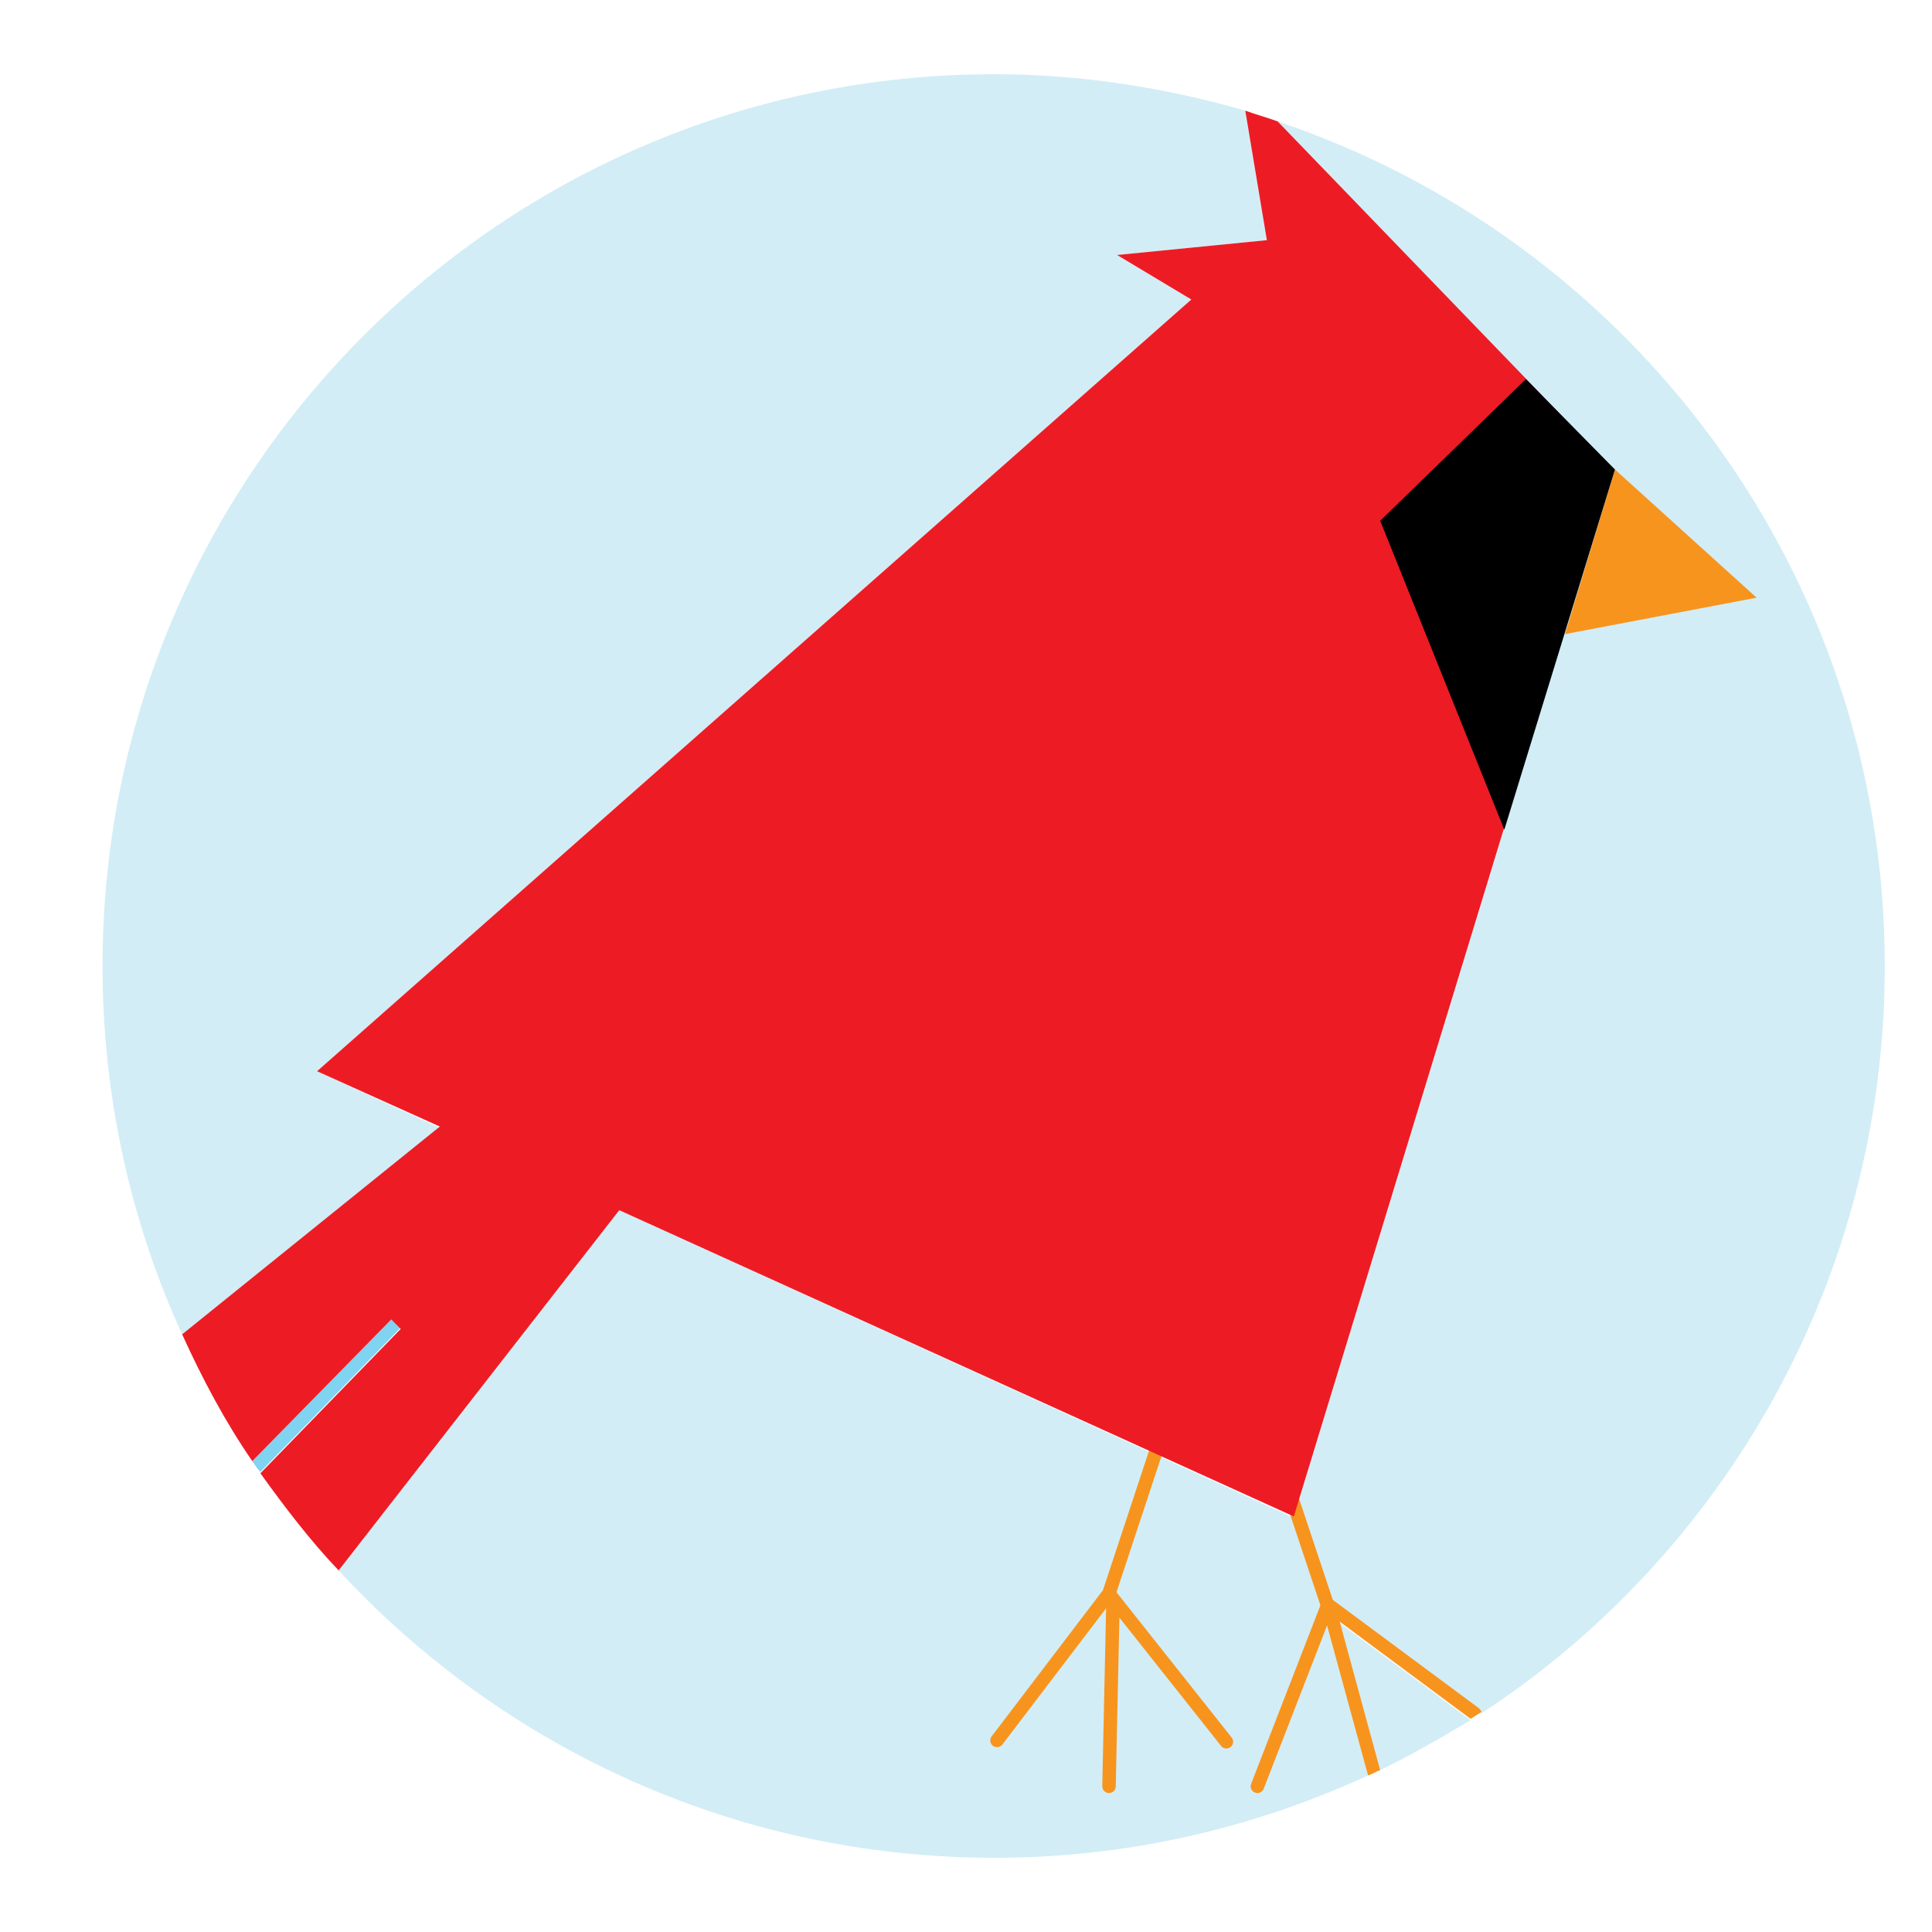
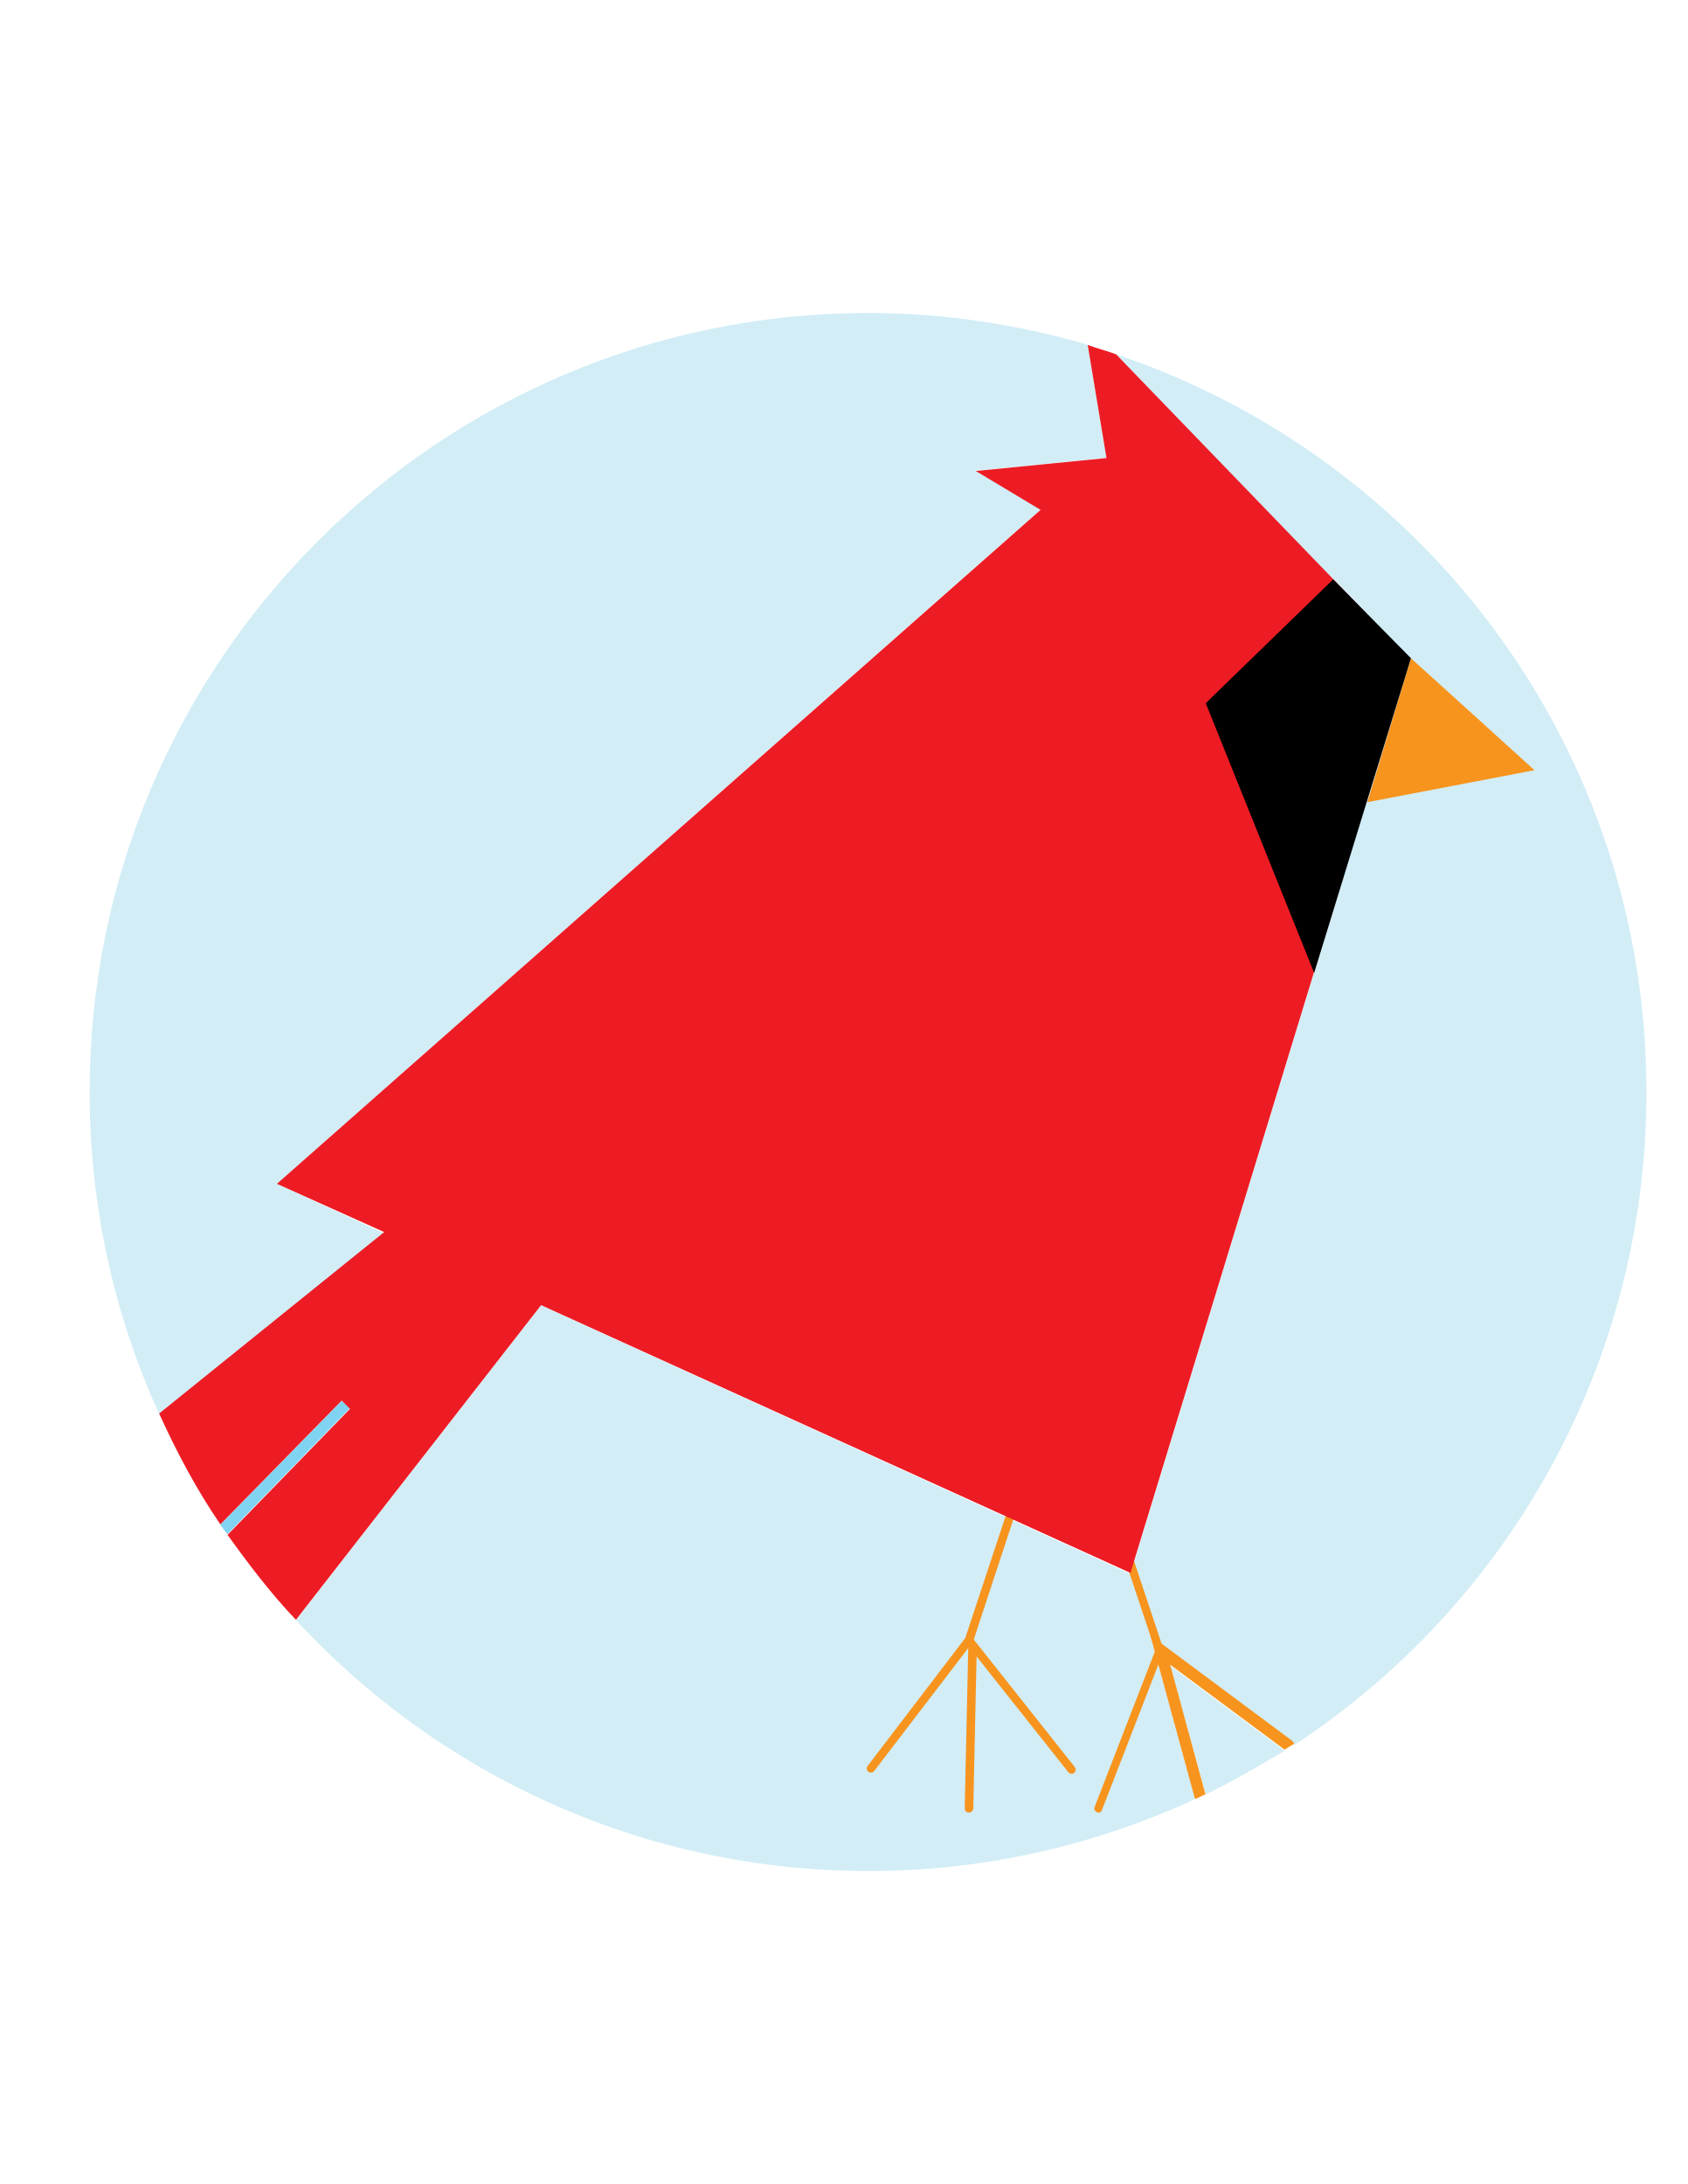
- <svg xmlns="http://www.w3.org/2000/svg" version="1.1" id="Layer_1" x="0px" y="0px" viewBox="0 0 143.2 143.2" enable-background="new 0 0 143.2 143.2" xml:space="preserve">
-   <path fill="#80D3F1" d="M29,97.8l-10.3,10.5c0.2,0.3,0.4,0.6,0.6,0.8l10.4-10.7L29,97.8z" />
-   <path fill="#D2EDF6" d="M23.5,79.4l64.8-57.2l-5.5-3.3l11.1-1.1l-1.6-9.6c-5.9-1.7-12.2-2.7-18.6-2.7C37.2,5.5,7.6,35.1,7.6,71.6  c0,9.7,2.1,19,5.9,27.3l19.1-15.3L23.5,79.4z" />
+ <svg xmlns="http://www.w3.org/2000/svg" version="1.1" id="Layer_1" x="0px" y="0px" viewBox="0 0 612 792" enable-background="new 0 0 612 792" xml:space="preserve">
+   <path fill="#80D3F1" d="M123.9,508l-44,44.9c0.9,1.3,1.7,2.6,2.6,3.4l44.4-45.7L123.9,508z" />
+   <path fill="#D2EDF6" d="M100.4,429.3l276.9-244.5l-23.5-14.1l47.4-4.7l-6.8-41c-25.2-7.3-52.1-11.5-79.5-11.5  C159,113.5,32.5,240,32.5,396c0,41.5,9,81.2,25.2,116.7l81.6-65.4L100.4,429.3z" />
  <g>
-     <path fill="#D2EDF6" d="M139.7,71.6c0-29.1-18.8-53.8-45-62.6l24.9,25.9l-23.7,77.6l-50-22.8l-20.8,26.7   c12.1,13.1,29.4,21.3,48.6,21.3c9.9,0,19.2-2.2,27.7-6.1l-3.8-13.9l12,9c0.1,0.1,0.2,0.2,0.2,0.3   C127.8,115.2,139.7,94.8,139.7,71.6z" />
-     <path fill="#D2EDF6" d="M102.3,131.2c2.3-1.1,4.5-2.4,6.7-3.7l-9.7-7.2L102.3,131.2z" />
-     <path fill="#F7941E" d="M97.6,117.7l3.8,13.9c0.3-0.1,0.6-0.3,0.9-0.4l-3-11l9.7,7.2c0.3-0.2,0.5-0.3,0.8-0.5   c0-0.1-0.1-0.2-0.2-0.3L97.6,117.7z" />
+     <path fill="#D2EDF6" d="M597,396c0-124.4-80.3-229.9-192.3-267.5l106.4,110.7L409.9,570.8l-213.7-97.4l-88.9,114.1   c51.7,56,125.6,91,207.7,91c42.3,0,82.1-9.4,118.4-26.1L417.1,593l51.3,38.5c0.4,0.4,0.9,0.9,0.9,1.3   C546.2,582.3,597,495.2,597,396z" />
+     <path fill="#D2EDF6" d="M437.2,650.7c9.8-4.7,19.2-10.3,28.6-15.8l-41.5-30.8L437.2,650.7z" />
+     <path fill="#F7941E" d="M417.1,593l16.2,59.4c1.3-0.4,2.6-1.3,3.8-1.7l-12.8-47l41.5,30.8c1.3-0.9,2.1-1.3,3.4-2.1   c0-0.4-0.4-0.9-0.9-1.3L417.1,593z" />
  </g>
-   <polygon fill="#F7941E" points="119.7,34.8 130.2,44.3 116,47 " />
-   <polyline fill="none" stroke="#F7941E" stroke-linecap="round" stroke-miterlimit="10" points="86.1,106.3 82.2,118.1 73.9,129 " />
-   <polyline fill="none" stroke="#F7941E" stroke-linecap="round" stroke-miterlimit="10" points="82.2,132.4 82.5,118.5 90.9,129.1   " />
-   <polyline fill="none" stroke="#F7941E" stroke-linecap="round" stroke-miterlimit="10" points="94.6,107.6 98.4,119 93.2,132.4 " />
-   <path fill="#ED1C24" d="M95.9,112.4l23.7-77.6L94.7,9c-0.8-0.3-1.6-0.5-2.4-0.8l1.6,9.6l-11.1,1.1l5.5,3.3L23.5,79.4l9.1,4.1  L13.5,98.9c1.5,3.3,3.2,6.5,5.2,9.4L29,97.8l0.7,0.7l-10.4,10.7c1.8,2.5,3.7,5,5.8,7.2l20.8-26.7L95.9,112.4z" />
-   <polygon points="113.1,28.1 102.3,38.6 111.5,61.5 119.7,34.8 " />
+   <polygon fill="#F7941E" points="511.6,238.7 556.4,279.3 495.8,290.9 " />
+   <path fill="#F7941E" d="M315.8,642.8c-0.3,0-0.6-0.1-0.9-0.3c-0.7-0.5-0.8-1.4-0.3-2.1L350,594l16.6-50.2c0.3-0.8,1.1-1.2,1.9-1  c0.8,0.3,1.2,1.1,1,1.9l-16.7,50.7L317,642.2C316.7,642.6,316.3,642.8,315.8,642.8z" />
+   <path fill="#F7941E" d="M351.3,657.3C351.3,657.3,351.3,657.3,351.3,657.3c-0.9,0-1.5-0.7-1.5-1.5l1.4-63.6l38.5,48.6  c0.5,0.6,0.4,1.6-0.2,2.1c-0.6,0.5-1.6,0.4-2.1-0.2l-33.3-42l-1.2,55.2C352.8,656.7,352.1,657.3,351.3,657.3z" />
+   <path fill="#F7941E" d="M398.3,657.3c-0.2,0-0.4,0-0.5-0.1c-0.8-0.3-1.2-1.2-0.9-1.9l22-56.8l-16.1-48.2c-0.3-0.8,0.2-1.6,0.9-1.9  s1.6,0.2,1.9,0.9l16.4,49.2l-22.4,57.8C399.5,657,398.9,657.3,398.3,657.3z" />
+   <path fill="#ED1C24" d="M409.9,570.4l101.3-331.6L404.7,128.5c-3.4-1.3-6.8-2.1-10.3-3.4l6.8,41l-47.4,4.7l23.5,14.1L100.4,429.3  l38.9,17.5l-81.6,65.8c6.4,14.1,13.7,27.8,22.2,40.2l44-44.9l3,3l-44.4,45.7c7.7,10.7,15.8,21.4,24.8,30.8l88.9-114.1L409.9,570.4z" />
+   <polygon points="483.4,210.1 437.2,255 476.5,352.8 511.6,238.7 " />
</svg>
